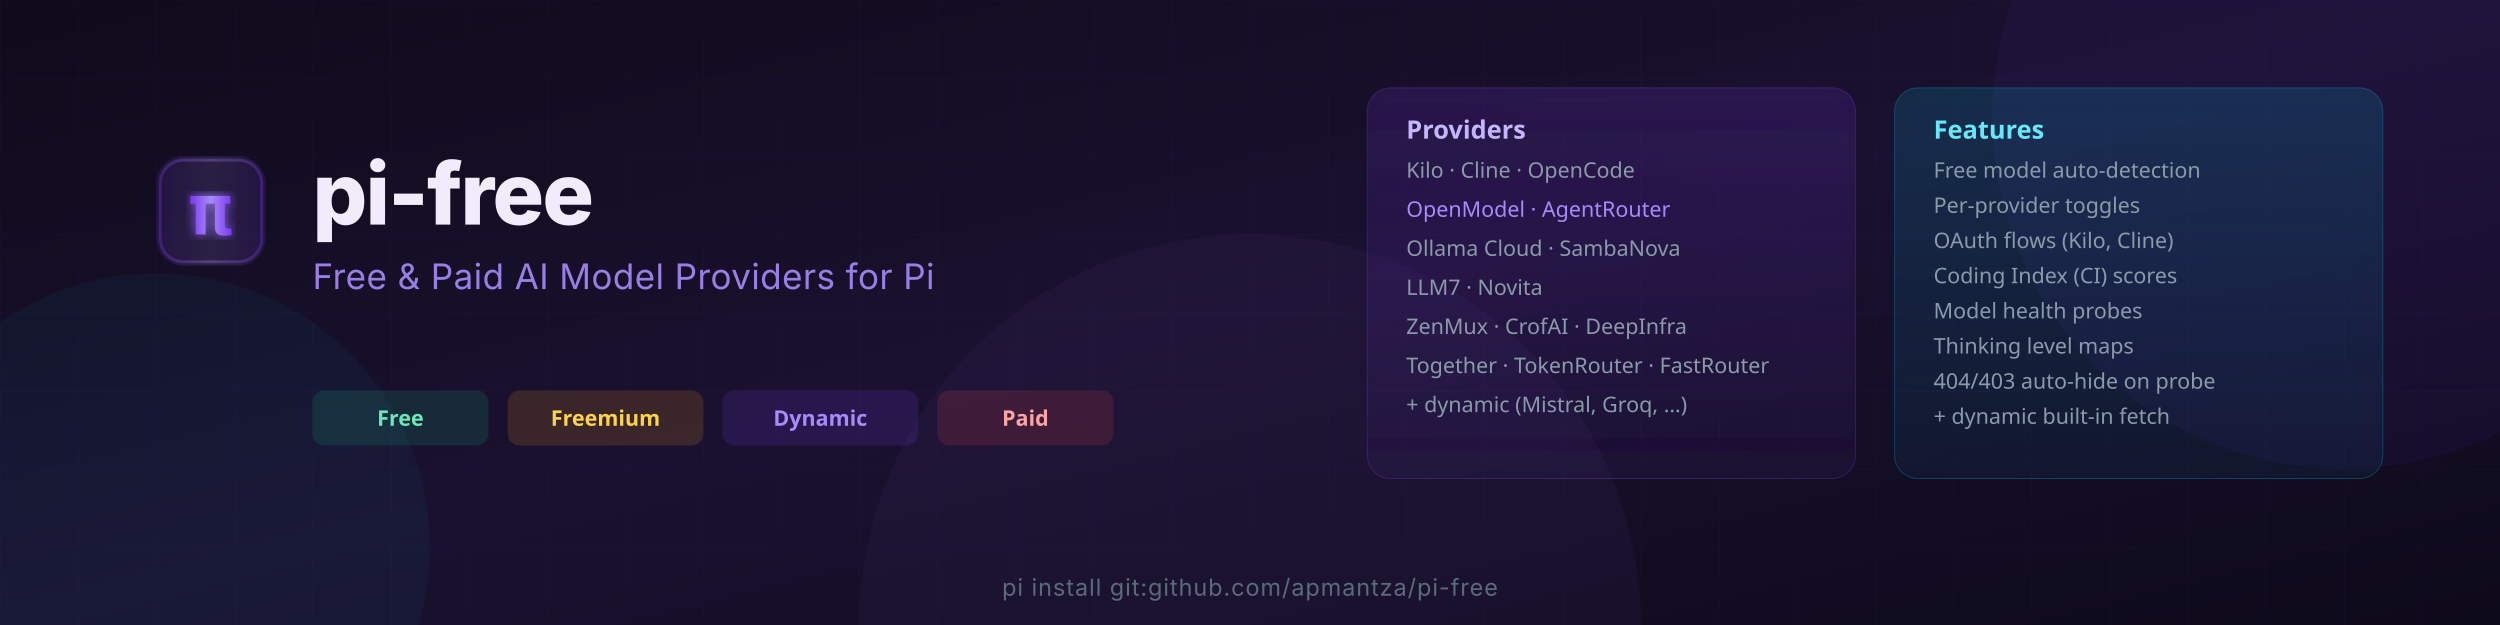
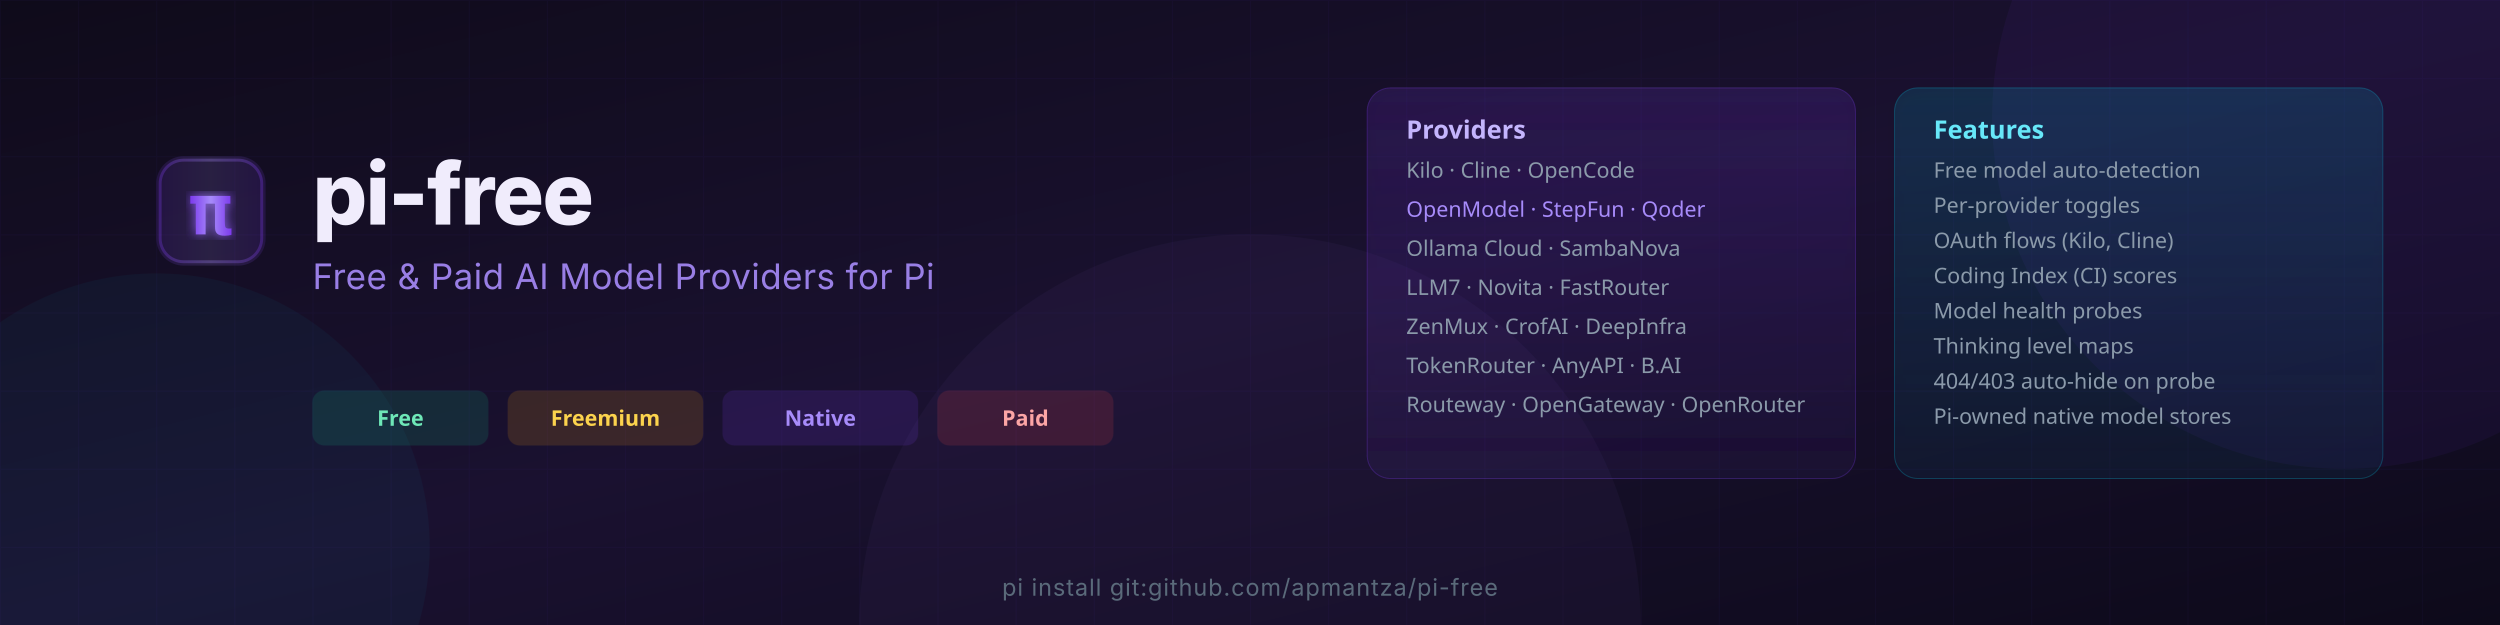
<svg xmlns="http://www.w3.org/2000/svg" viewBox="0 0 1280 320" width="1280" height="320">
  <defs>
    <linearGradient id="bg" x1="0" y1="0" x2="1" y2="1">
      <stop offset="0%" stop-color="#0f0b1a" />
      <stop offset="50%" stop-color="#1a1130" />
      <stop offset="100%" stop-color="#0d0a1a" />
    </linearGradient>
    <linearGradient id="accent" x1="0" y1="0" x2="1" y2="0">
      <stop offset="0%" stop-color="#7c3aed" />
      <stop offset="50%" stop-color="#a78bfa" />
      <stop offset="100%" stop-color="#7c3aed" />
    </linearGradient>
    <linearGradient id="accent2" x1="0" y1="0" x2="1" y2="0">
      <stop offset="0%" stop-color="#06b6d4" />
      <stop offset="50%" stop-color="#22d3ee" />
      <stop offset="100%" stop-color="#06b6d4" />
    </linearGradient>
    <linearGradient id="card1" x1="0" y1="0" x2="0" y2="1">
      <stop offset="0%" stop-color="#7c3aed" stop-opacity="0.15" />
      <stop offset="100%" stop-color="#7c3aed" stop-opacity="0.05" />
    </linearGradient>
    <linearGradient id="card2" x1="0" y1="0" x2="0" y2="1">
      <stop offset="0%" stop-color="#06b6d4" stop-opacity="0.15" />
      <stop offset="100%" stop-color="#06b6d4" stop-opacity="0.05" />
    </linearGradient>
    <filter id="glow">
      <feGaussianBlur stdDeviation="3" result="blur" />
      <feMerge>
        <feMergeNode in="blur" />
        <feMergeNode in="SourceGraphic" />
      </feMerge>
    </filter>
    <filter id="shadow">
      <feDropShadow dx="0" dy="2" stdDeviation="4" flood-color="#000" flood-opacity="0.3" />
    </filter>
    <pattern id="grid" width="40" height="40" patternUnits="userSpaceOnUse">
      <path d="M 40 0 L 0 0 0 40" fill="none" stroke="#7c3aed" stroke-opacity="0.04" stroke-width="1" />
    </pattern>
  </defs>
  <rect width="1280" height="320" fill="url(#bg)" />
  <rect width="1280" height="320" fill="url(#grid)" />
  <circle cx="1200" cy="60" r="180" fill="#7c3aed" opacity="0.06" />
  <circle cx="80" cy="280" r="140" fill="#06b6d4" opacity="0.05" />
  <circle cx="640" cy="320" r="200" fill="#a78bfa" opacity="0.04" />
  <line x1="0" y1="280" x2="1280" y2="280" stroke="url(#accent)" stroke-opacity="0.15" stroke-width="1" />
  <line x1="0" y1="282" x2="1280" y2="282" stroke="url(#accent2)" stroke-opacity="0.08" stroke-width="0.5" />
  <g transform="translate(80, 80)">
    <rect x="0" y="0" width="56" height="56" rx="14" fill="url(#accent)" opacity="0.15" />
    <rect x="2" y="2" width="52" height="52" rx="12" fill="none" stroke="url(#accent)" stroke-width="1.5" opacity="0.3" />
    <text x="28" y="40" font-family="monospace" font-size="36" font-weight="bold" fill="url(#accent)" text-anchor="middle" filter="url(#glow)">π</text>
  </g>
  <text x="160" y="115" font-family="system-ui, -apple-system, sans-serif" font-size="44" font-weight="800" fill="#f0ecfc" letter-spacing="-0.02em">
    pi-free
  </text>
  <text x="160" y="148" font-family="system-ui, -apple-system, sans-serif" font-size="18" fill="#a78bfa" letter-spacing="0.01em" opacity="0.9">
    Free &amp; Paid AI Model Providers for Pi
  </text>
  <g transform="translate(160, 200)">
    <rect x="0" y="0" width="90" height="28" rx="6" fill="#10b981" opacity="0.15" stroke="#10b981" stroke-width="0.5" stroke-opacity="0.3" />
    <text x="45" y="18" font-family="system-ui, sans-serif" font-size="11" fill="#6ee7b7" text-anchor="middle" font-weight="600">Free</text>
  </g>
  <g transform="translate(260, 200)">
    <rect x="0" y="0" width="100" height="28" rx="6" fill="#f59e0b" opacity="0.15" stroke="#f59e0b" stroke-width="0.5" stroke-opacity="0.3" />
    <text x="50" y="18" font-family="system-ui, sans-serif" font-size="11" fill="#fcd34d" text-anchor="middle" font-weight="600">Freemium</text>
  </g>
  <g transform="translate(370, 200)">
    <rect x="0" y="0" width="100" height="28" rx="6" fill="#7c3aed" opacity="0.15" stroke="#7c3aed" stroke-width="0.5" stroke-opacity="0.3" />
-     <text x="50" y="18" font-family="system-ui, sans-serif" font-size="11" fill="#a78bfa" text-anchor="middle" font-weight="600">Dynamic</text>
+     <text x="50" y="18" font-family="system-ui, sans-serif" font-size="11" fill="#a78bfa" text-anchor="middle" font-weight="600">Native</text>
  </g>
  <g transform="translate(480, 200)">
    <rect x="0" y="0" width="90" height="28" rx="6" fill="#ef4444" opacity="0.15" stroke="#ef4444" stroke-width="0.5" stroke-opacity="0.3" />
    <text x="45" y="18" font-family="system-ui, sans-serif" font-size="11" fill="#fca5a5" text-anchor="middle" font-weight="600">Paid</text>
  </g>
  <g transform="translate(700, 45)">
    <rect x="0" y="0" width="250" height="200" rx="12" fill="url(#card1)" stroke="#7c3aed" stroke-width="0.5" stroke-opacity="0.2" filter="url(#shadow)" />
    <rect x="0" y="0" width="250" height="200" rx="12" fill="none" stroke="url(#accent)" stroke-width="0.5" opacity="0.1" />
    <text x="20" y="26" font-family="system-ui, sans-serif" font-size="13" font-weight="700" fill="#c4b5fd">Providers</text>
    <text x="20" y="46" font-family="system-ui, sans-serif" font-size="11" fill="#8b9aaa">Kilo · Cline · OpenCode</text>
-     <text x="20" y="66" font-family="system-ui, sans-serif" font-size="11" fill="#a78bfa">OpenModel · AgentRouter</text>
+     <text x="20" y="66" font-family="system-ui, sans-serif" font-size="11" fill="#a78bfa">OpenModel · StepFun · Qoder</text>
    <text x="20" y="86" font-family="system-ui, sans-serif" font-size="11" fill="#8b9aaa">Ollama Cloud · SambaNova</text>
-     <text x="20" y="106" font-family="system-ui, sans-serif" font-size="11" fill="#8b9aaa">LLM7 · Novita</text>
+     <text x="20" y="106" font-family="system-ui, sans-serif" font-size="11" fill="#8b9aaa">LLM7 · Novita · FastRouter</text>
    <text x="20" y="126" font-family="system-ui, sans-serif" font-size="11" fill="#8b9aaa">ZenMux · CrofAI · DeepInfra</text>
-     <text x="20" y="146" font-family="system-ui, sans-serif" font-size="11" fill="#8b9aaa">Together · TokenRouter · FastRouter</text>
-     <text x="20" y="166" font-family="system-ui, sans-serif" font-size="11" fill="#8b9aaa">+ dynamic (Mistral, Groq, …)</text>
+     <text x="20" y="146" font-family="system-ui, sans-serif" font-size="11" fill="#8b9aaa">TokenRouter · AnyAPI · B.AI</text>
+     <text x="20" y="166" font-family="system-ui, sans-serif" font-size="11" fill="#8b9aaa">Routeway · OpenGateway · OpenRouter</text>
  </g>
  <g transform="translate(970, 45)">
    <rect x="0" y="0" width="250" height="200" rx="12" fill="url(#card2)" stroke="#06b6d4" stroke-width="0.5" stroke-opacity="0.2" filter="url(#shadow)" />
    <rect x="0" y="0" width="250" height="200" rx="12" fill="none" stroke="url(#accent2)" stroke-width="0.5" opacity="0.1" />
    <text x="20" y="26" font-family="system-ui, sans-serif" font-size="13" font-weight="700" fill="#67e8f9">Features</text>
    <text x="20" y="46" font-family="system-ui, sans-serif" font-size="11" fill="#8b9aaa">Free model auto-detection</text>
    <text x="20" y="64" font-family="system-ui, sans-serif" font-size="11" fill="#8b9aaa">Per-provider toggles</text>
    <text x="20" y="82" font-family="system-ui, sans-serif" font-size="11" fill="#8b9aaa">OAuth flows (Kilo, Cline)</text>
    <text x="20" y="100" font-family="system-ui, sans-serif" font-size="11" fill="#8b9aaa">Coding Index (CI) scores</text>
    <text x="20" y="118" font-family="system-ui, sans-serif" font-size="11" fill="#8b9aaa">Model health probes</text>
    <text x="20" y="136" font-family="system-ui, sans-serif" font-size="11" fill="#8b9aaa">Thinking level maps</text>
    <text x="20" y="154" font-family="system-ui, sans-serif" font-size="11" fill="#8b9aaa">404/403 auto-hide on probe</text>
-     <text x="20" y="172" font-family="system-ui, sans-serif" font-size="11" fill="#8b9aaa">+ dynamic built-in fetch</text>
+     <text x="20" y="172" font-family="system-ui, sans-serif" font-size="11" fill="#8b9aaa">Pi-owned native model stores</text>
  </g>
  <text x="640" y="305" font-family="system-ui, -apple-system, sans-serif" font-size="12" fill="#5a6a7a" text-anchor="middle" letter-spacing="0.04em">
    pi install git:github.com/apmantza/pi-free
  </text>
</svg>
